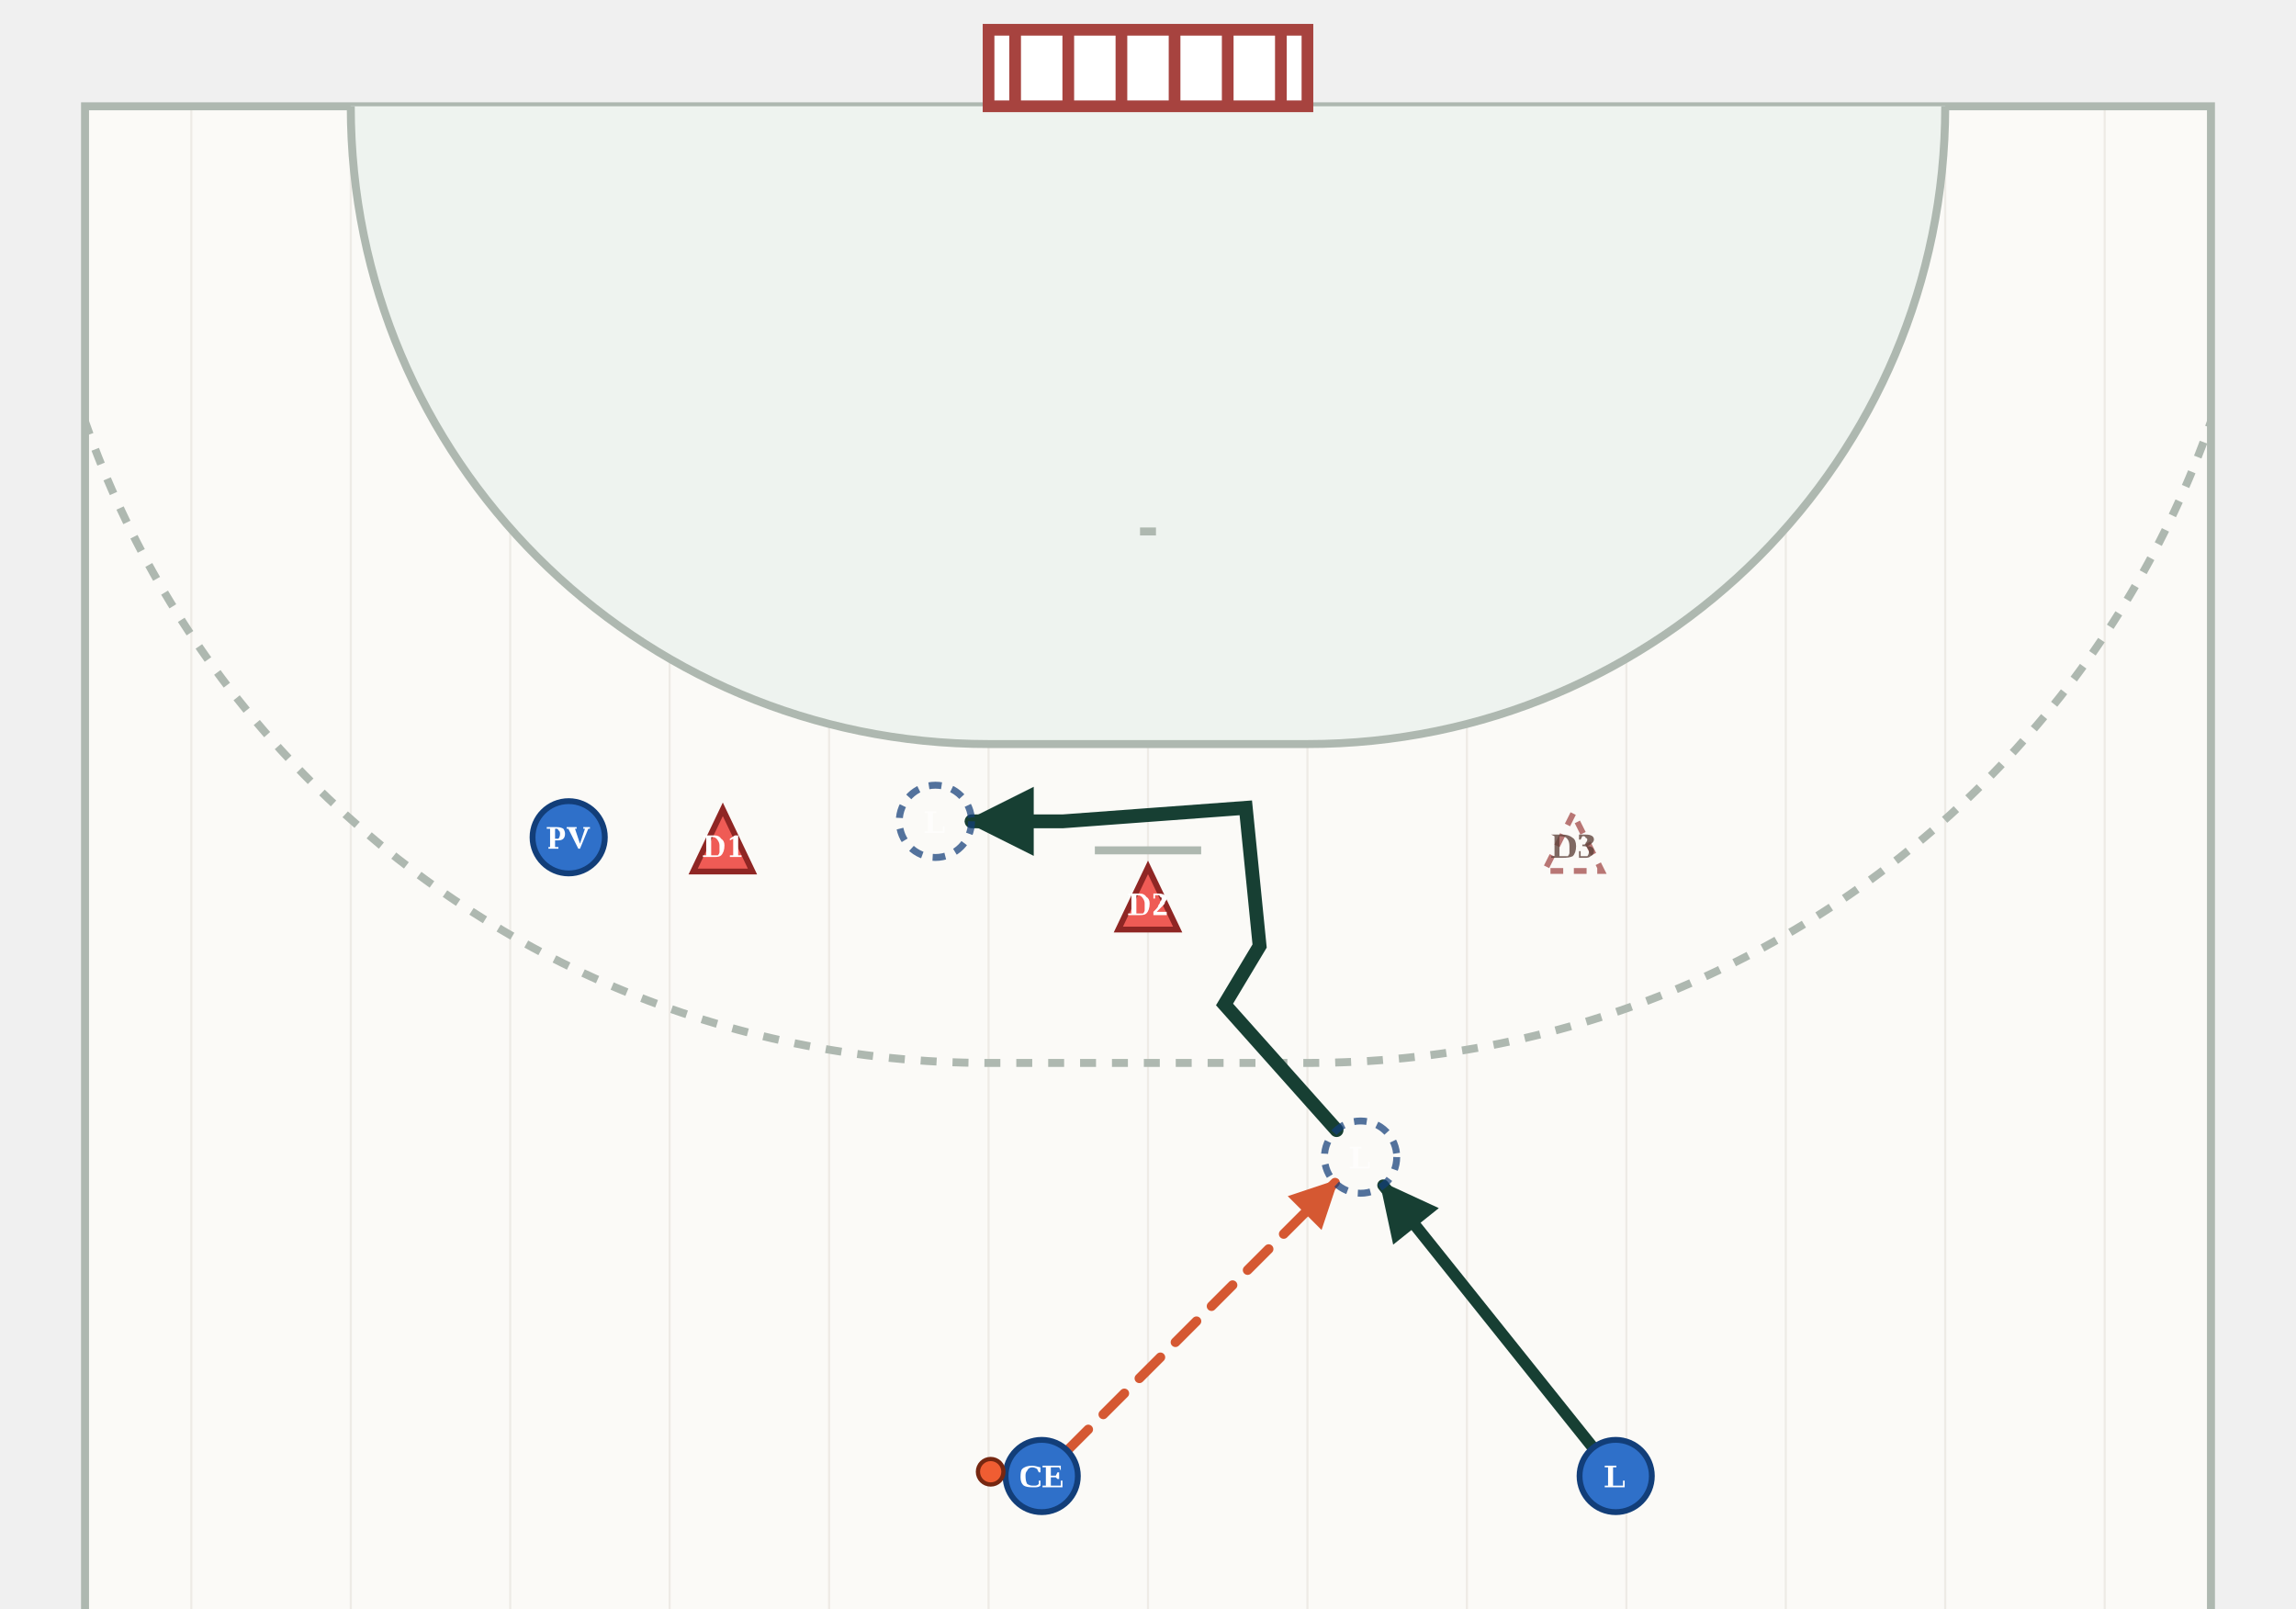
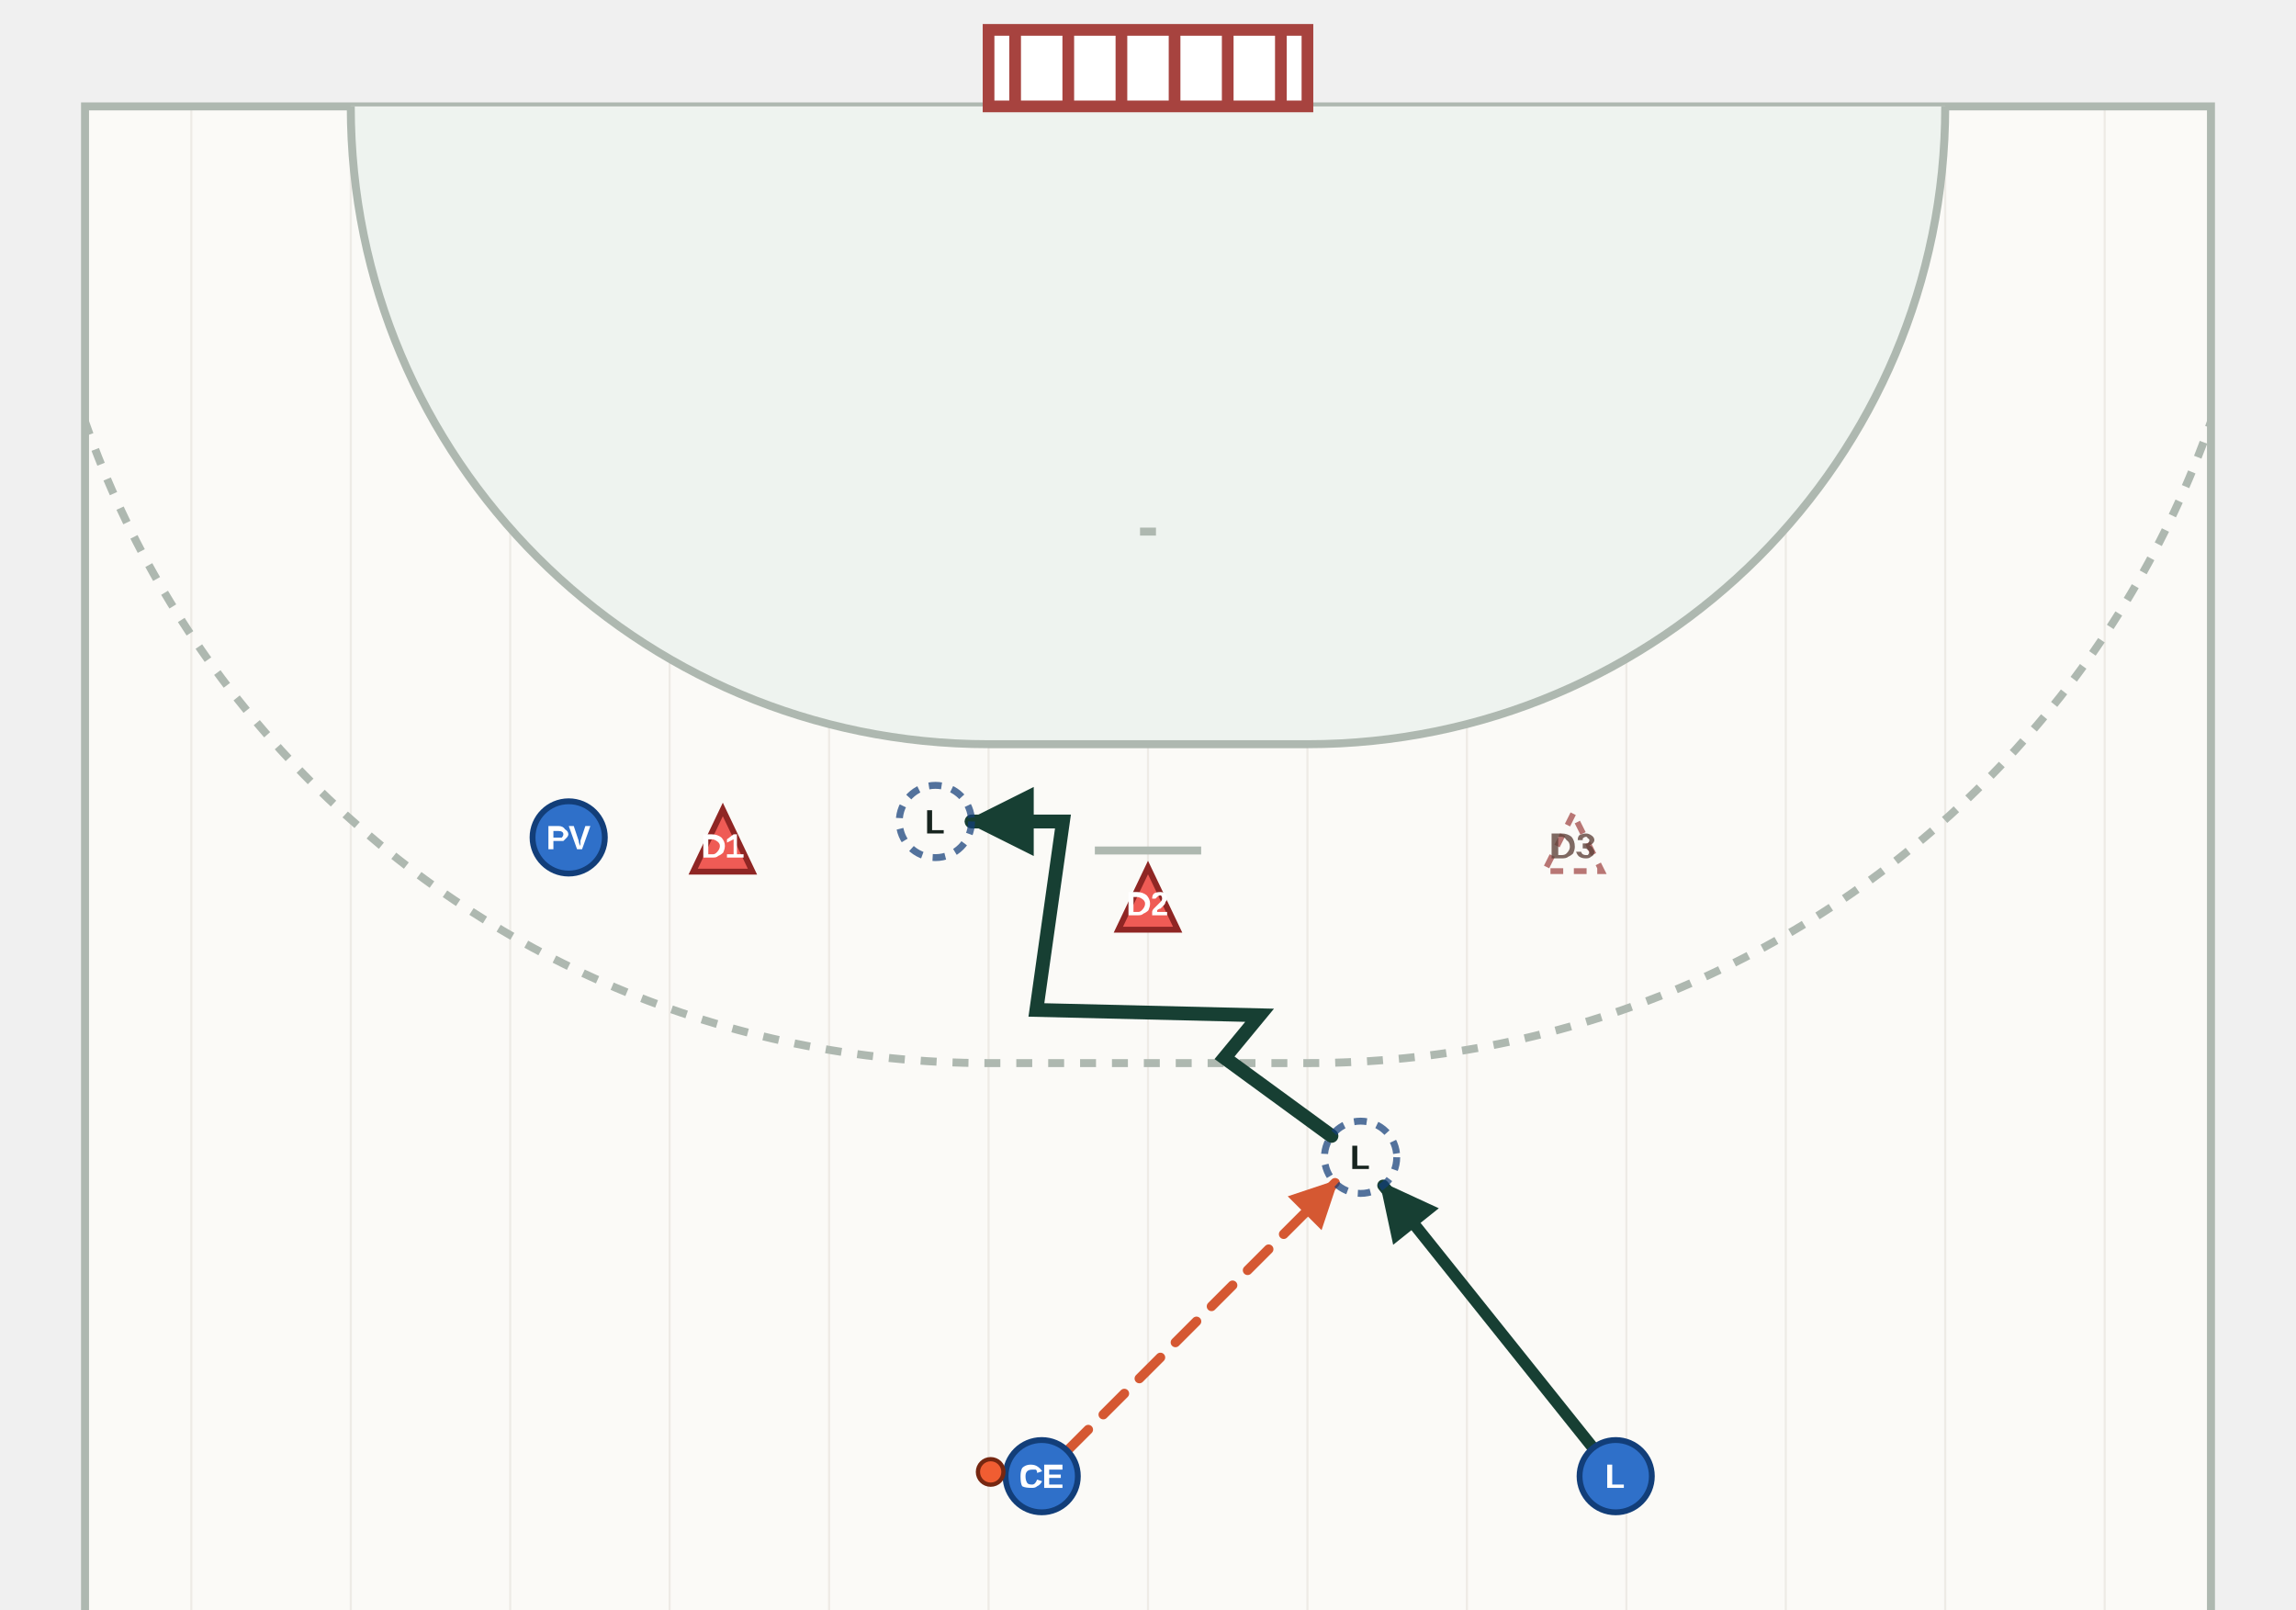
- <svg xmlns="http://www.w3.org/2000/svg" viewBox="-0.8 -1 21.6 15.136" class="traca-court view-clean" role="img" aria-label="Representació editable de A3_OPPOSITE_SIDE">
-   <defs>
-     <clipPath id="court-clip">
-       <rect x="0" y="0" width="20" height="20" />
-     </clipPath>
-     <marker id="traca-arrow-dark" viewBox="0 0 10 10" refX="9" refY="5" markerWidth="5" markerHeight="5" orient="auto">
-       <path d="M 0 0 L 10 5 L 0 10 z" fill="#173f33" />
-     </marker>
-     <marker id="traca-arrow-pass" viewBox="0 0 10 10" refX="9" refY="5" markerWidth="5" markerHeight="5" orient="auto">
-       <path d="M 0 0 L 10 5 L 0 10 z" fill="#d55832" />
-     </marker>
-     <marker id="traca-arrow-shot" viewBox="0 0 10 10" refX="9" refY="5" markerWidth="5" markerHeight="5" orient="auto">
-       <path d="M 0 0 L 10 5 L 0 10 z" fill="#a51f28" />
-     </marker>
-   </defs>
-   <rect x="0" y="0" width="20" height="20" fill="#fbfaf7" />
-   <line x1="1" y1="0" x2="1" y2="20" stroke="#dedbd2" stroke-opacity="0.45" stroke-width="0.02" />
-   <line x1="2.5" y1="0" x2="2.5" y2="20" stroke="#dedbd2" stroke-opacity="0.45" stroke-width="0.02" />
-   <line x1="4" y1="0" x2="4" y2="20" stroke="#dedbd2" stroke-opacity="0.45" stroke-width="0.02" />
-   <line x1="5.5" y1="0" x2="5.5" y2="20" stroke="#dedbd2" stroke-opacity="0.45" stroke-width="0.02" />
-   <line x1="7" y1="0" x2="7" y2="20" stroke="#dedbd2" stroke-opacity="0.45" stroke-width="0.02" />
-   <line x1="8.5" y1="0" x2="8.5" y2="20" stroke="#dedbd2" stroke-opacity="0.45" stroke-width="0.02" />
-   <line x1="10" y1="0" x2="10" y2="20" stroke="#dedbd2" stroke-opacity="0.45" stroke-width="0.02" />
-   <line x1="11.5" y1="0" x2="11.5" y2="20" stroke="#dedbd2" stroke-opacity="0.45" stroke-width="0.02" />
-   <line x1="13" y1="0" x2="13" y2="20" stroke="#dedbd2" stroke-opacity="0.45" stroke-width="0.02" />
-   <line x1="14.5" y1="0" x2="14.5" y2="20" stroke="#dedbd2" stroke-opacity="0.45" stroke-width="0.02" />
-   <line x1="16" y1="0" x2="16" y2="20" stroke="#dedbd2" stroke-opacity="0.45" stroke-width="0.02" />
-   <line x1="17.5" y1="0" x2="17.5" y2="20" stroke="#dedbd2" stroke-opacity="0.45" stroke-width="0.02" />
-   <line x1="19" y1="0" x2="19" y2="20" stroke="#dedbd2" stroke-opacity="0.45" stroke-width="0.02" />
-   <rect x="0" y="0" width="20" height="20" fill="none" stroke="#aeb8b0" stroke-width="0.075" />
-   <path d="M 2.5 0 A 6 6 0 0 0 8.5 6 L 11.5 6 A 6 6 0 0 0 17.5 0" fill="#eef3ef" stroke="#aeb8b0" stroke-width="0.075" />
-   <path d="M -0.5 0 A 9 9 0 0 0 8.5 9 L 11.5 9 A 9 9 0 0 0 20.5 0" fill="none" stroke="#aeb8b0" stroke-width="0.075" stroke-dasharray="0.15 0.15" clip-path="url(#court-clip)" />
-   <line x1="9.5" y1="7" x2="10.5" y2="7" stroke="#aeb8b0" stroke-width="0.075" />
-   <line x1="9.925" y1="4" x2="10.075" y2="4" stroke="#aeb8b0" stroke-width="0.075" />
-   <line x1="0" y1="20" x2="20" y2="20" stroke="#aeb8b0" stroke-width="0.075" />
-   <path d="M 8 20 A 2 2 0 0 1 12 20" fill="none" stroke="#aeb8b0" stroke-width="0.075" />
-   <rect x="8.5" y="-0.72" width="3" height="0.72" fill="#ffffff" stroke="#a7433f" stroke-width="0.11" />
-   <line x1="8.75" y1="-0.72" x2="8.75" y2="0" stroke="#a7433f" stroke-width="0.11" />
-   <line x1="9.25" y1="-0.72" x2="9.25" y2="0" stroke="#a7433f" stroke-width="0.11" />
-   <line x1="9.75" y1="-0.72" x2="9.75" y2="0" stroke="#a7433f" stroke-width="0.11" />
-   <line x1="10.25" y1="-0.72" x2="10.25" y2="0" stroke="#a7433f" stroke-width="0.11" />
-   <line x1="10.75" y1="-0.72" x2="10.75" y2="0" stroke="#a7433f" stroke-width="0.11" />
-   <line x1="11.25" y1="-0.72" x2="11.25" y2="0" stroke="#a7433f" stroke-width="0.11" />
-   <path d="M 9.24 12.646 L 11.76 10.126" fill="none" stroke="#d55832" stroke-width="0.09" stroke-dasharray="0.28 0.20" stroke-linecap="round" stroke-linejoin="miter" marker-end="url(#traca-arrow-pass)" class="selectable exercise-path" data-ref="geometry:common_path:PATH_VIS_A001_PASS_PATH" data-kind="path" data-path-suffix="segments" />
-   <path d="M 14.188 12.621 L 12.212 10.151" fill="none" stroke="#173f33" stroke-width="0.11" stroke-linecap="round" stroke-linejoin="miter" marker-end="url(#traca-arrow-dark)" class="selectable exercise-path" data-ref="geometry:common_path:PATH_VIS_A002_MOVEMENT_PATH" data-kind="path" data-path-suffix="segments" />
-   <path d="M 11.774 9.632 L 10.72 8.45 L 11.05 7.9 L 10.92 6.6 L 9.2 6.727 L 8.34 6.727" fill="none" stroke="#173f33" stroke-width="0.13" stroke-linecap="round" stroke-linejoin="miter" marker-end="url(#traca-arrow-dark)" class="selectable exercise-path" data-ref="geometry:common_path:PATH_VIS_A003_FEINT_PATH" data-kind="path" data-path-suffix="segments" />
-   <g class="participant-state-node" role="img" pointer-events="none" aria-label="Posició futura L" data-temporal-status="future">
-     <circle cx="8" cy="6.727" r="0.34" fill="none" stroke="#123e79" stroke-opacity="0.72" stroke-width="0.065" stroke-dasharray="0.12 0.10" />
-     <text x="8" y="6.837" text-anchor="middle" fill="#ffffff" fill-opacity="0.68" font-size="0.31" font-weight="800" pointer-events="none">L</text>
-   </g>
-   <g class="participant-state-node" role="img" pointer-events="none" aria-label="Posició futura L" data-temporal-status="future">
-     <circle cx="12" cy="9.886" r="0.34" fill="none" stroke="#123e79" stroke-opacity="0.72" stroke-width="0.065" stroke-dasharray="0.12 0.10" />
-     <text x="12" y="9.996" text-anchor="middle" fill="#ffffff" fill-opacity="0.68" font-size="0.31" font-weight="800" pointer-events="none">L</text>
-   </g>
-   <g class="contextual-reference-node" role="img" aria-label="Referència estructural D3" data-ref="geometry:contextual_reference:CONTEXT_D3" data-participant-ref="D3" data-active-participant="false" pointer-events="none">
-     <polygon points="14,6.654 13.73,7.194 14.27,7.194" fill="none" stroke="#8f2624" stroke-opacity="0.62" stroke-width="0.055" stroke-dasharray="0.12 0.1" />
-     <text x="14" y="7.074" text-anchor="middle" fill="#5d4039" fill-opacity="0.78" font-size="0.34" font-weight="760">D3</text>
-   </g>
-   <g class="selectable entity-node" data-ref="geometry:entity:CE" data-kind="entity" tabindex="0" role="button" aria-label="attacker CE" data-state-ref="STATE_CE_S0">
-     <circle cx="9" cy="12.886" r="0.34" fill="#2f70c9" stroke="#123e79" stroke-width="0.055" />
-     <text x="9" y="12.996" text-anchor="middle" fill="#ffffff" font-size="0.31" font-weight="800" pointer-events="none">CE</text>
-   </g>
-   <g class="selectable entity-node" data-ref="geometry:entity:D1" data-kind="entity" tabindex="0" role="button" aria-label="defender D1" data-state-ref="STATE_D1_S0">
-     <polygon points="6,6.614 5.721,7.199 6.279,7.199" fill="#ef5b55" stroke="#8f2624" stroke-width="0.055" />
-     <text x="6" y="7.064" text-anchor="middle" fill="#ffffff" font-size="0.31" font-weight="800" pointer-events="none">D1</text>
-   </g>
-   <g class="selectable entity-node" data-ref="geometry:entity:D2" data-kind="entity" tabindex="0" role="button" aria-label="defender D2" data-state-ref="STATE_D2_S0">
-     <polygon points="10,7.16 9.721,7.745 10.279,7.745" fill="#ef5b55" stroke="#8f2624" stroke-width="0.055" />
-     <text x="10" y="7.61" text-anchor="middle" fill="#ffffff" font-size="0.31" font-weight="800" pointer-events="none">D2</text>
-   </g>
-   <g class="selectable entity-node" data-ref="geometry:entity:L" data-kind="entity" tabindex="0" role="button" aria-label="attacker L" data-state-ref="STATE_L_S0">
-     <circle cx="14.4" cy="12.886" r="0.34" fill="#2f70c9" stroke="#123e79" stroke-width="0.055" />
-     <text x="14.4" y="12.996" text-anchor="middle" fill="#ffffff" font-size="0.31" font-weight="800" pointer-events="none">L</text>
-   </g>
-   <g class="selectable entity-node" data-ref="geometry:entity:PV" data-kind="entity" tabindex="0" role="button" aria-label="pivot PV" data-state-ref="STATE_PV_S0">
-     <circle cx="4.55" cy="6.877" r="0.34" fill="#2f70c9" stroke="#123e79" stroke-width="0.055" />
-     <text x="4.55" y="6.987" text-anchor="middle" fill="#ffffff" font-size="0.31" font-weight="800" pointer-events="none">PV</text>
-   </g>
-   <g class="ball-node" role="img" aria-label="Pilota B1 amb CE" data-ball-ref="B1" data-ball-state-ref="BALL_STATE_B1_S0" data-holder-state-ref="STATE_CE_S0" pointer-events="none">
-     <circle cx="8.52" cy="12.846" r="0.12" fill="#f05d32" stroke="#762711" stroke-width="0.04" />
+ <svg xmlns="http://www.w3.org/2000/svg" viewBox="-0.8 -1 21.6 15.136" class="traca-court view-clean" width="1200" height="841" font-family="Arial, sans-serif" role="img" aria-label="Representació editable de A3_OPPOSITE_SIDE">
+   <g data-world="true">
+     <defs>
+       <clipPath id="traca-3-court-clip">
+         <rect x="0" y="0" width="20" height="20" />
+       </clipPath>
+       <marker id="traca-3-traca-arrow-dark" viewBox="0 0 10 10" refX="9" refY="5" markerWidth="5" markerHeight="5" orient="auto">
+         <path d="M 0 0 L 10 5 L 0 10 z" fill="#173f33" />
+       </marker>
+       <marker id="traca-3-traca-arrow-pass" viewBox="0 0 10 10" refX="9" refY="5" markerWidth="5" markerHeight="5" orient="auto">
+         <path d="M 0 0 L 10 5 L 0 10 z" fill="#d55832" />
+       </marker>
+       <marker id="traca-3-traca-arrow-shot" viewBox="0 0 10 10" refX="9" refY="5" markerWidth="5" markerHeight="5" orient="auto">
+         <path d="M 0 0 L 10 5 L 0 10 z" fill="#a51f28" />
+       </marker>
+     </defs>
+     <rect x="0" y="0" width="20" height="20" fill="#fbfaf7" />
+     <line x1="1" y1="0" x2="1" y2="20" stroke="#dedbd2" stroke-opacity="0.45" stroke-width="0.02" />
+     <line x1="2.5" y1="0" x2="2.5" y2="20" stroke="#dedbd2" stroke-opacity="0.45" stroke-width="0.02" />
+     <line x1="4" y1="0" x2="4" y2="20" stroke="#dedbd2" stroke-opacity="0.45" stroke-width="0.02" />
+     <line x1="5.5" y1="0" x2="5.5" y2="20" stroke="#dedbd2" stroke-opacity="0.45" stroke-width="0.02" />
+     <line x1="7" y1="0" x2="7" y2="20" stroke="#dedbd2" stroke-opacity="0.45" stroke-width="0.02" />
+     <line x1="8.5" y1="0" x2="8.5" y2="20" stroke="#dedbd2" stroke-opacity="0.45" stroke-width="0.02" />
+     <line x1="10" y1="0" x2="10" y2="20" stroke="#dedbd2" stroke-opacity="0.45" stroke-width="0.02" />
+     <line x1="11.5" y1="0" x2="11.5" y2="20" stroke="#dedbd2" stroke-opacity="0.45" stroke-width="0.02" />
+     <line x1="13" y1="0" x2="13" y2="20" stroke="#dedbd2" stroke-opacity="0.45" stroke-width="0.02" />
+     <line x1="14.5" y1="0" x2="14.5" y2="20" stroke="#dedbd2" stroke-opacity="0.45" stroke-width="0.02" />
+     <line x1="16" y1="0" x2="16" y2="20" stroke="#dedbd2" stroke-opacity="0.45" stroke-width="0.02" />
+     <line x1="17.5" y1="0" x2="17.5" y2="20" stroke="#dedbd2" stroke-opacity="0.45" stroke-width="0.02" />
+     <line x1="19" y1="0" x2="19" y2="20" stroke="#dedbd2" stroke-opacity="0.45" stroke-width="0.02" />
+     <rect x="0" y="0" width="20" height="20" fill="none" stroke="#aeb8b0" stroke-width="0.075" />
+     <path d="M 2.5 0 A 6 6 0 0 0 8.5 6 L 11.5 6 A 6 6 0 0 0 17.5 0" fill="#eef3ef" stroke="#aeb8b0" stroke-width="0.075" />
+     <path d="M -0.5 0 A 9 9 0 0 0 8.5 9 L 11.5 9 A 9 9 0 0 0 20.5 0" fill="none" stroke="#aeb8b0" stroke-width="0.075" stroke-dasharray="0.15 0.15" clip-path="url(#traca-3-court-clip)" />
+     <line x1="9.5" y1="7" x2="10.5" y2="7" stroke="#aeb8b0" stroke-width="0.075" />
+     <line x1="9.925" y1="4" x2="10.075" y2="4" stroke="#aeb8b0" stroke-width="0.075" />
+     <line x1="0" y1="20" x2="20" y2="20" stroke="#aeb8b0" stroke-width="0.075" />
+     <path d="M 8 20 A 2 2 0 0 1 12 20" fill="none" stroke="#aeb8b0" stroke-width="0.075" />
+     <rect x="8.5" y="-0.72" width="3" height="0.72" fill="#ffffff" stroke="#a7433f" stroke-width="0.11" />
+     <line x1="8.75" y1="-0.72" x2="8.75" y2="0" stroke="#a7433f" stroke-width="0.11" />
+     <line x1="9.25" y1="-0.72" x2="9.25" y2="0" stroke="#a7433f" stroke-width="0.11" />
+     <line x1="9.75" y1="-0.72" x2="9.75" y2="0" stroke="#a7433f" stroke-width="0.11" />
+     <line x1="10.25" y1="-0.72" x2="10.25" y2="0" stroke="#a7433f" stroke-width="0.11" />
+     <line x1="10.75" y1="-0.72" x2="10.75" y2="0" stroke="#a7433f" stroke-width="0.11" />
+     <line x1="11.25" y1="-0.72" x2="11.25" y2="0" stroke="#a7433f" stroke-width="0.11" />
+     <path d="M 9.24 12.646 L 11.76 10.126" fill="none" stroke="#d55832" stroke-width="0.09" stroke-dasharray="0.28 0.20" stroke-linecap="round" stroke-linejoin="miter" marker-end="url(#traca-3-traca-arrow-pass)" class="selectable exercise-path" data-ref="geometry:common_path:PATH_VIS_A001_PASS_PATH" data-kind="path" data-path-suffix="segments" />
+     <path d="M 14.188 12.621 L 12.212 10.151" fill="none" stroke="#173f33" stroke-width="0.11" stroke-linecap="round" stroke-linejoin="miter" marker-end="url(#traca-3-traca-arrow-dark)" class="selectable exercise-path" data-ref="geometry:common_path:PATH_VIS_A002_MOVEMENT_PATH" data-kind="path" data-path-suffix="segments" />
+     <path d="M 11.726 9.685 L 10.72 8.95 L 11.05 8.55 L 8.95 8.5 L 9.2 6.727 L 8.34 6.727" fill="none" stroke="#173f33" stroke-width="0.13" stroke-linecap="round" stroke-linejoin="miter" marker-end="url(#traca-3-traca-arrow-dark)" class="selectable exercise-path" data-ref="geometry:common_path:PATH_VIS_A003_FEINT_PATH" data-kind="path" data-path-suffix="segments" />
+     <g class="participant-state-node" role="img" pointer-events="none" aria-label="Posició futura L" data-temporal-status="future">
+       <circle cx="8" cy="6.727" r="0.34" fill="none" stroke="#123e79" stroke-opacity="0.72" stroke-width="0.065" stroke-dasharray="0.12 0.10" />
+       <text x="8" y="6.837" text-anchor="middle" fill="#17241f" fill-opacity="1" font-size="0.31" font-weight="800" pointer-events="none">L</text>
+     </g>
+     <g class="participant-state-node" role="img" pointer-events="none" aria-label="Posició futura L" data-temporal-status="future">
+       <circle cx="12" cy="9.886" r="0.34" fill="none" stroke="#123e79" stroke-opacity="0.72" stroke-width="0.065" stroke-dasharray="0.12 0.10" />
+       <text x="12" y="9.996" text-anchor="middle" fill="#17241f" fill-opacity="1" font-size="0.31" font-weight="800" pointer-events="none">L</text>
+     </g>
+     <g class="contextual-reference-node" role="img" aria-label="Referència estructural D3" data-ref="geometry:contextual_reference:CONTEXT_D3" data-participant-ref="D3" data-active-participant="false" pointer-events="none">
+       <polygon points="14,6.654 13.73,7.194 14.27,7.194" fill="none" stroke="#8f2624" stroke-opacity="0.62" stroke-width="0.055" stroke-dasharray="0.12 0.1" />
+       <text x="14" y="7.074" text-anchor="middle" fill="#5d4039" fill-opacity="0.78" font-size="0.34" font-weight="760">D3</text>
+     </g>
+     <g class="selectable entity-node" data-ref="geometry:entity:CE" data-kind="entity" tabindex="0" role="button" aria-label="attacker CE" data-state-ref="STATE_CE_S0">
+       <circle cx="9" cy="12.886" r="0.58" fill="transparent" pointer-events="all" />
+       <circle cx="9" cy="12.886" r="0.34" fill="#2f70c9" stroke="#123e79" stroke-width="0.055" />
+       <text x="9" y="12.996" text-anchor="middle" fill="#ffffff" font-size="0.31" font-weight="800" pointer-events="none">CE</text>
+     </g>
+     <g class="selectable entity-node" data-ref="geometry:entity:D1" data-kind="entity" tabindex="0" role="button" aria-label="defender D1" data-state-ref="STATE_D1_S0">
+       <circle cx="6" cy="6.954" r="0.58" fill="transparent" pointer-events="all" />
+       <polygon points="6,6.614 5.721,7.199 6.279,7.199" fill="#ef5b55" stroke="#8f2624" stroke-width="0.055" />
+       <text x="6" y="7.064" text-anchor="middle" fill="#ffffff" font-size="0.31" font-weight="800" pointer-events="none">D1</text>
+     </g>
+     <g class="selectable entity-node" data-ref="geometry:entity:D2" data-kind="entity" tabindex="0" role="button" aria-label="defender D2" data-state-ref="STATE_D2_S0">
+       <circle cx="10" cy="7.5" r="0.58" fill="transparent" pointer-events="all" />
+       <polygon points="10,7.16 9.721,7.745 10.279,7.745" fill="#ef5b55" stroke="#8f2624" stroke-width="0.055" />
+       <text x="10" y="7.61" text-anchor="middle" fill="#ffffff" font-size="0.31" font-weight="800" pointer-events="none">D2</text>
+     </g>
+     <g class="selectable entity-node" data-ref="geometry:entity:L" data-kind="entity" tabindex="0" role="button" aria-label="attacker L" data-state-ref="STATE_L_S0">
+       <circle cx="14.4" cy="12.886" r="0.58" fill="transparent" pointer-events="all" />
+       <circle cx="14.4" cy="12.886" r="0.34" fill="#2f70c9" stroke="#123e79" stroke-width="0.055" />
+       <text x="14.4" y="12.996" text-anchor="middle" fill="#ffffff" font-size="0.31" font-weight="800" pointer-events="none">L</text>
+     </g>
+     <g class="selectable entity-node" data-ref="geometry:entity:PV" data-kind="entity" tabindex="0" role="button" aria-label="pivot PV" data-state-ref="STATE_PV_S0">
+       <circle cx="4.55" cy="6.877" r="0.58" fill="transparent" pointer-events="all" />
+       <circle cx="4.55" cy="6.877" r="0.34" fill="#2f70c9" stroke="#123e79" stroke-width="0.055" />
+       <text x="4.55" y="6.987" text-anchor="middle" fill="#ffffff" font-size="0.31" font-weight="800" pointer-events="none">PV</text>
+     </g>
+     <g class="ball-node" role="img" aria-label="Pilota B1 amb CE" data-ball-ref="B1" data-ball-state-ref="BALL_STATE_B1_S0" data-holder-state-ref="STATE_CE_S0" pointer-events="none">
+       <circle cx="8.52" cy="12.846" r="0.12" fill="#f05d32" stroke="#762711" stroke-width="0.04" />
+     </g>
  </g>
</svg>
